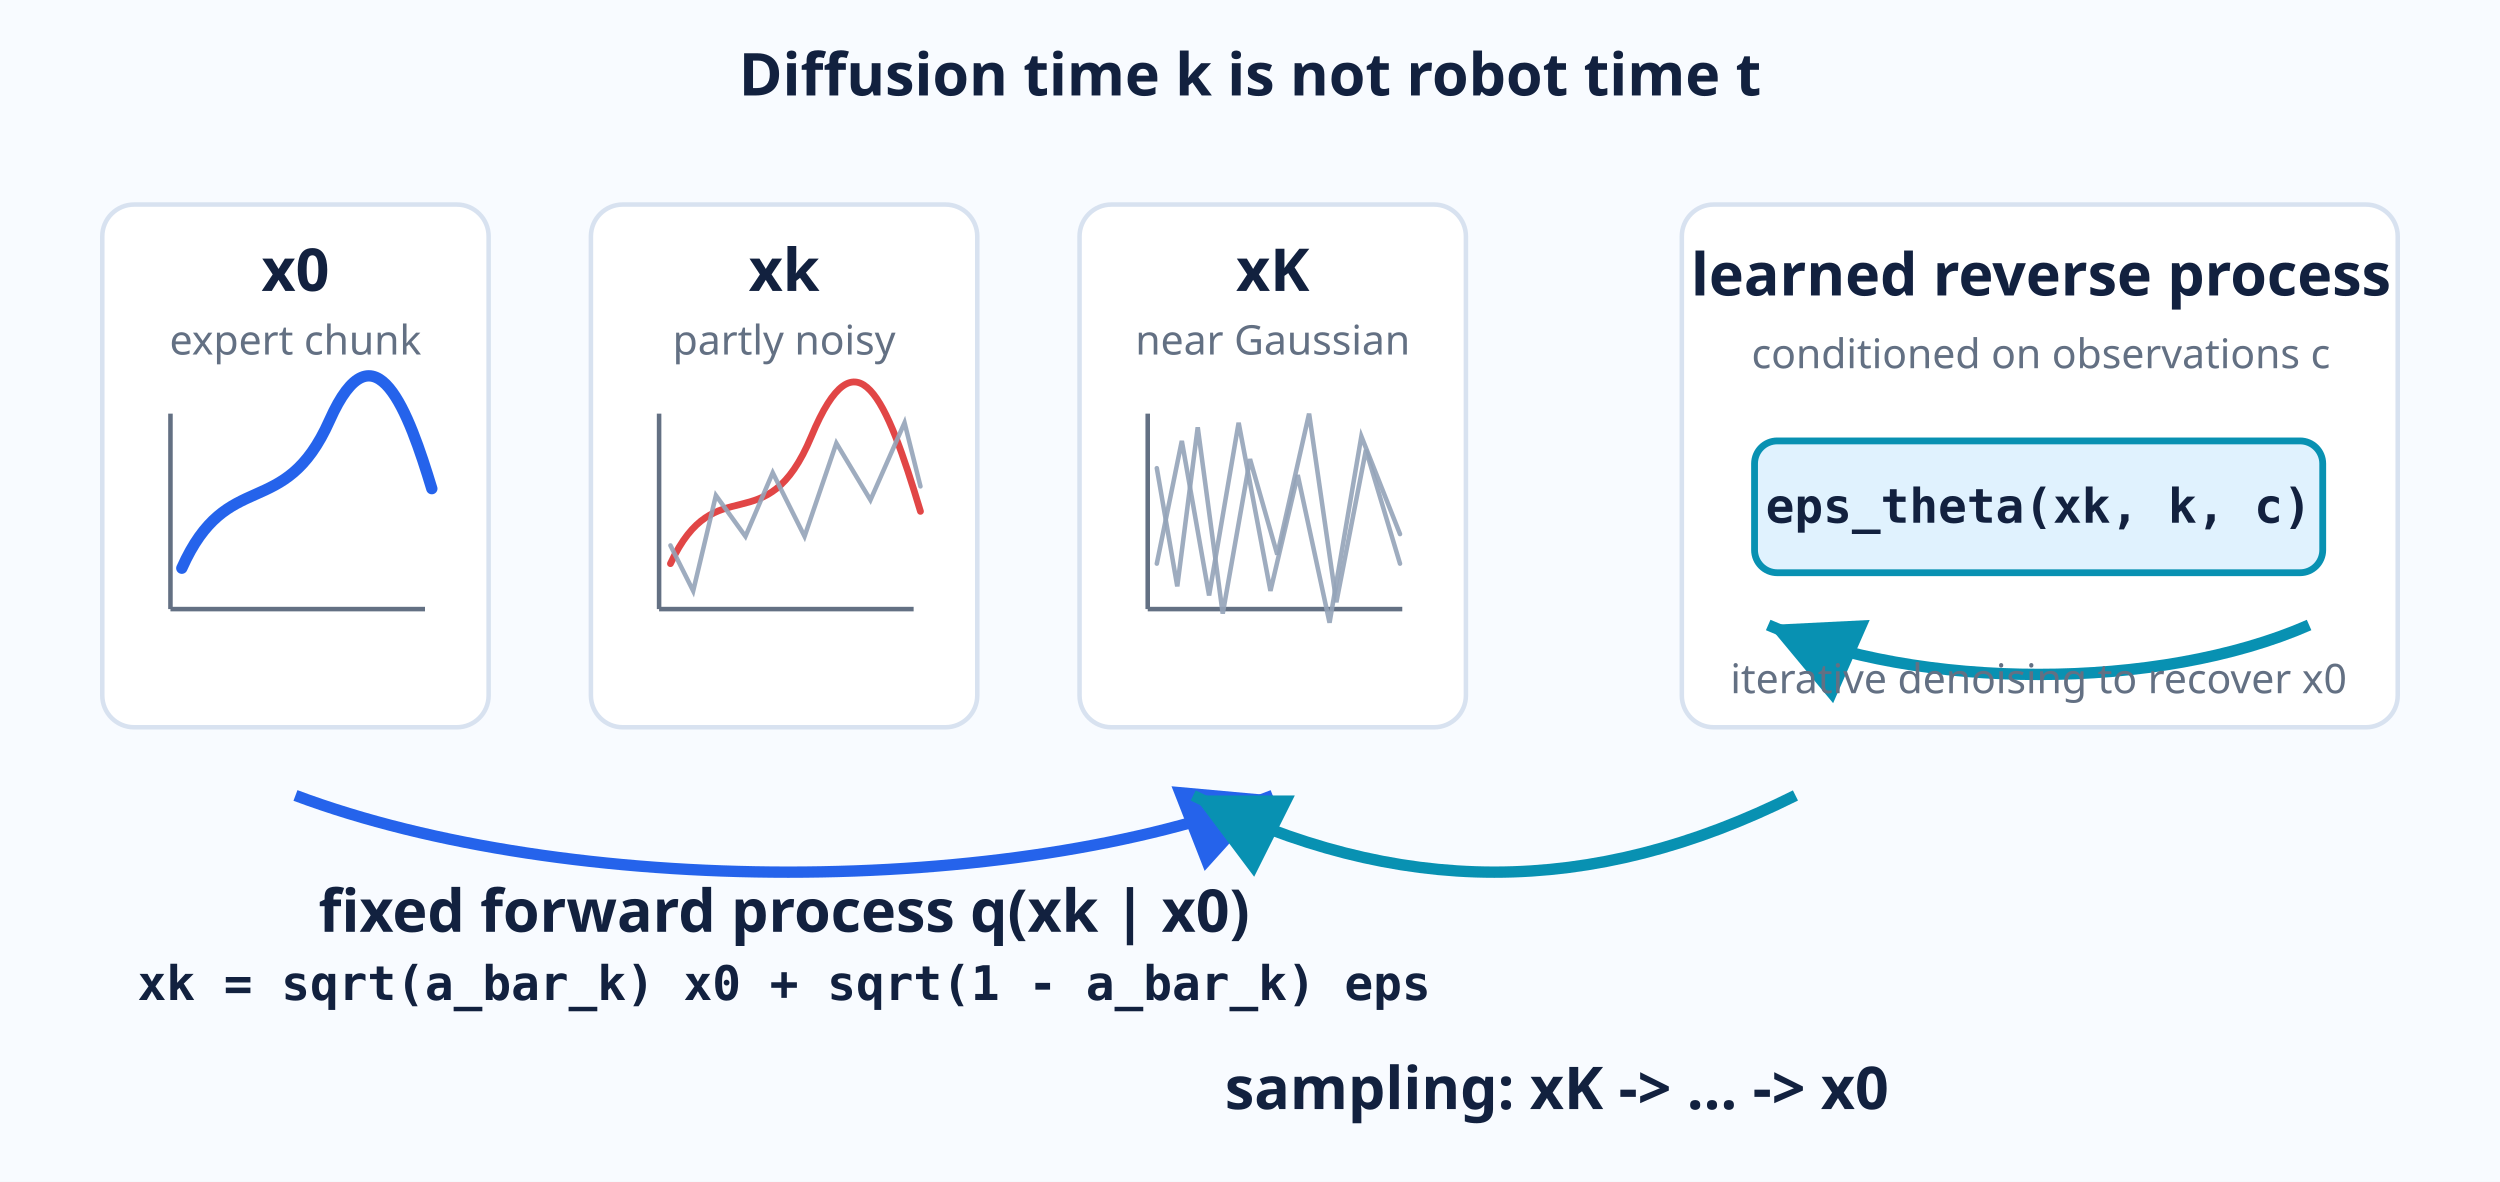
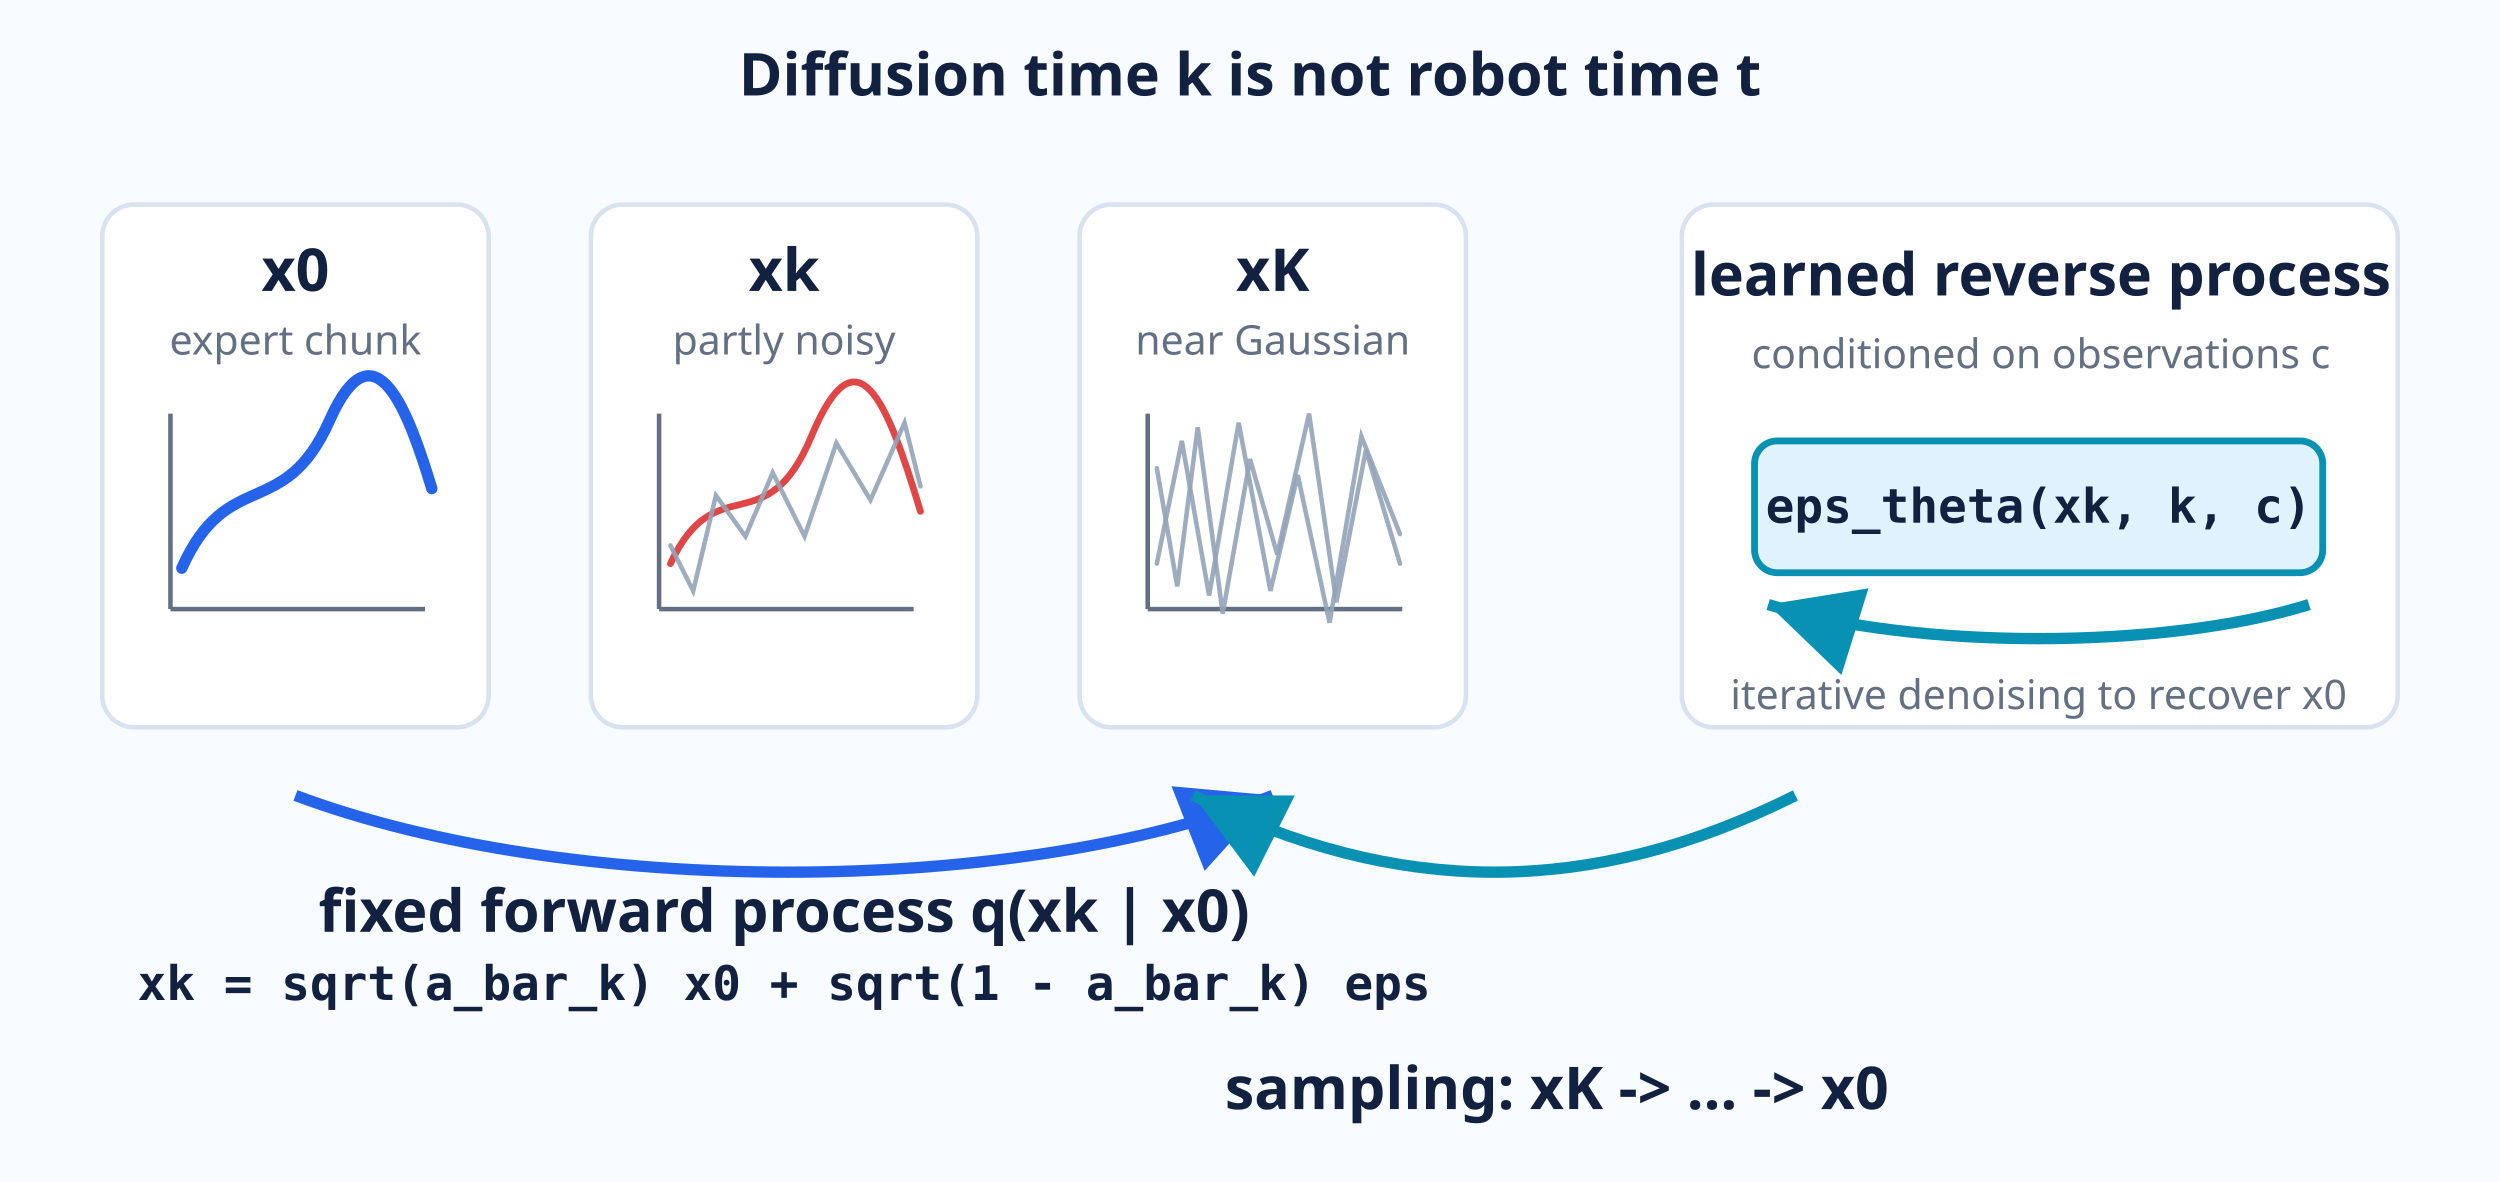
<svg xmlns="http://www.w3.org/2000/svg" width="1100" height="520" viewBox="0 0 1100 520" role="img" aria-labelledby="title desc">
  <defs>
    <marker id="arrow-blue" markerWidth="12" markerHeight="12" refX="10" refY="6" orient="auto">
      <path d="M2,2 L10,6 L2,10 Z" fill="#2563eb" />
    </marker>
    <marker id="arrow-teal" markerWidth="12" markerHeight="12" refX="10" refY="6" orient="auto">
      <path d="M2,2 L10,6 L2,10 Z" fill="#0891b2" />
    </marker>
    <style>
      .bg { fill: #f8fbff; }
      .label { font: 700 26px sans-serif; fill: #12213f; }
      .small { font: 500 18px sans-serif; fill: #637083; }
      .eq { font: 700 21px monospace; fill: #12213f; }
      .panel { fill: #ffffff; stroke: #d8e2f0; stroke-width: 2; rx: 14; }
      .axis { stroke: #637083; stroke-width: 2; }
      .clean { stroke: #2563eb; stroke-width: 5; fill: none; stroke-linecap: round; }
      .noisy { stroke: #dc2626; stroke-width: 3; fill: none; stroke-linecap: round; opacity: 0.85; }
      .noise { stroke: #94a3b8; stroke-width: 2; fill: none; stroke-linecap: round; opacity: 0.9; }
      .fwd { stroke: #2563eb; stroke-width: 5; fill: none; marker-end: url(#arrow-blue); }
      .rev { stroke: #0891b2; stroke-width: 5; fill: none; marker-end: url(#arrow-teal); }
    </style>
  </defs>
  <rect class="bg" width="1100" height="520" />
  <text class="label" x="550" y="42" text-anchor="middle">Diffusion time k is not robot time t</text>
  <g transform="translate(45,90)">
    <rect class="panel" width="170" height="230" />
    <text class="label" x="85" y="38" text-anchor="middle">x0</text>
    <text class="small" x="85" y="66" text-anchor="middle">expert chunk</text>
    <line class="axis" x1="30" y1="178" x2="142" y2="178" />
    <line class="axis" x1="30" y1="178" x2="30" y2="92" />
    <path class="clean" d="M35 160 C55 115, 80 140, 100 95 S135 92, 145 125" />
  </g>
  <g transform="translate(260,90)">
    <rect class="panel" width="170" height="230" />
    <text class="label" x="85" y="38" text-anchor="middle">xk</text>
    <text class="small" x="85" y="66" text-anchor="middle">partly noisy</text>
    <line class="axis" x1="30" y1="178" x2="142" y2="178" />
    <line class="axis" x1="30" y1="178" x2="30" y2="92" />
    <path class="noisy" d="M35 158 C55 115, 77 150, 97 102 S130 85, 145 135" />
    <path class="noise" d="M35 150 L45 170 L55 128 L68 146 L80 118 L94 146 L108 105 L123 130 L138 96 L145 124" />
  </g>
  <g transform="translate(475,90)">
    <rect class="panel" width="170" height="230" />
    <text class="label" x="85" y="38" text-anchor="middle">xK</text>
    <text class="small" x="85" y="66" text-anchor="middle">near Gaussian</text>
    <line class="axis" x1="30" y1="178" x2="142" y2="178" />
    <line class="axis" x1="30" y1="178" x2="30" y2="92" />
    <path class="noise" d="M34 116 L43 168 L52 98 L63 180 L75 112 L87 154 L101 92 L113 175 L126 108 L141 158" />
    <path class="noise" d="M34 158 L45 104 L57 172 L70 96 L84 170 L96 119 L110 184 L124 102 L141 145" />
  </g>
  <path class="fwd" d="M130 350 C250 395, 445 395, 560 350" />
  <text class="label" x="345" y="410" text-anchor="middle">fixed forward process q(xk | x0)</text>
  <text class="eq" x="345" y="440" text-anchor="middle">xk = sqrt(a_bar_k) x0 + sqrt(1 - a_bar_k) eps</text>
  <g transform="translate(740,90)">
    <rect class="panel" width="315" height="230" />
    <text class="label" x="158" y="40" text-anchor="middle">learned reverse process</text>
    <text class="small" x="158" y="72" text-anchor="middle">conditioned on observations c</text>
    <rect x="32" y="104" width="250" height="58" fill="#e0f2fe" stroke="#0891b2" stroke-width="3" rx="10" />
    <text class="eq" x="157" y="140" text-anchor="middle">eps_theta(xk, k, c)</text>
-     <path class="rev" d="M276 185 C210 214, 104 214, 38 185" />
-     <text class="small" x="157" y="215" text-anchor="middle">iterative denoising to recover x0</text>
+     <path class="rev" d="M276 176 C212 196, 102 196, 38 176" />
+     <text class="small" x="157" y="222" text-anchor="middle">iterative denoising to recover x0</text>
  </g>
  <path class="rev" d="M790 350 C700 395, 615 395, 525 350" />
  <text class="label" x="685" y="488" text-anchor="middle">sampling: xK -&gt; ... -&gt; x0</text>
</svg>
